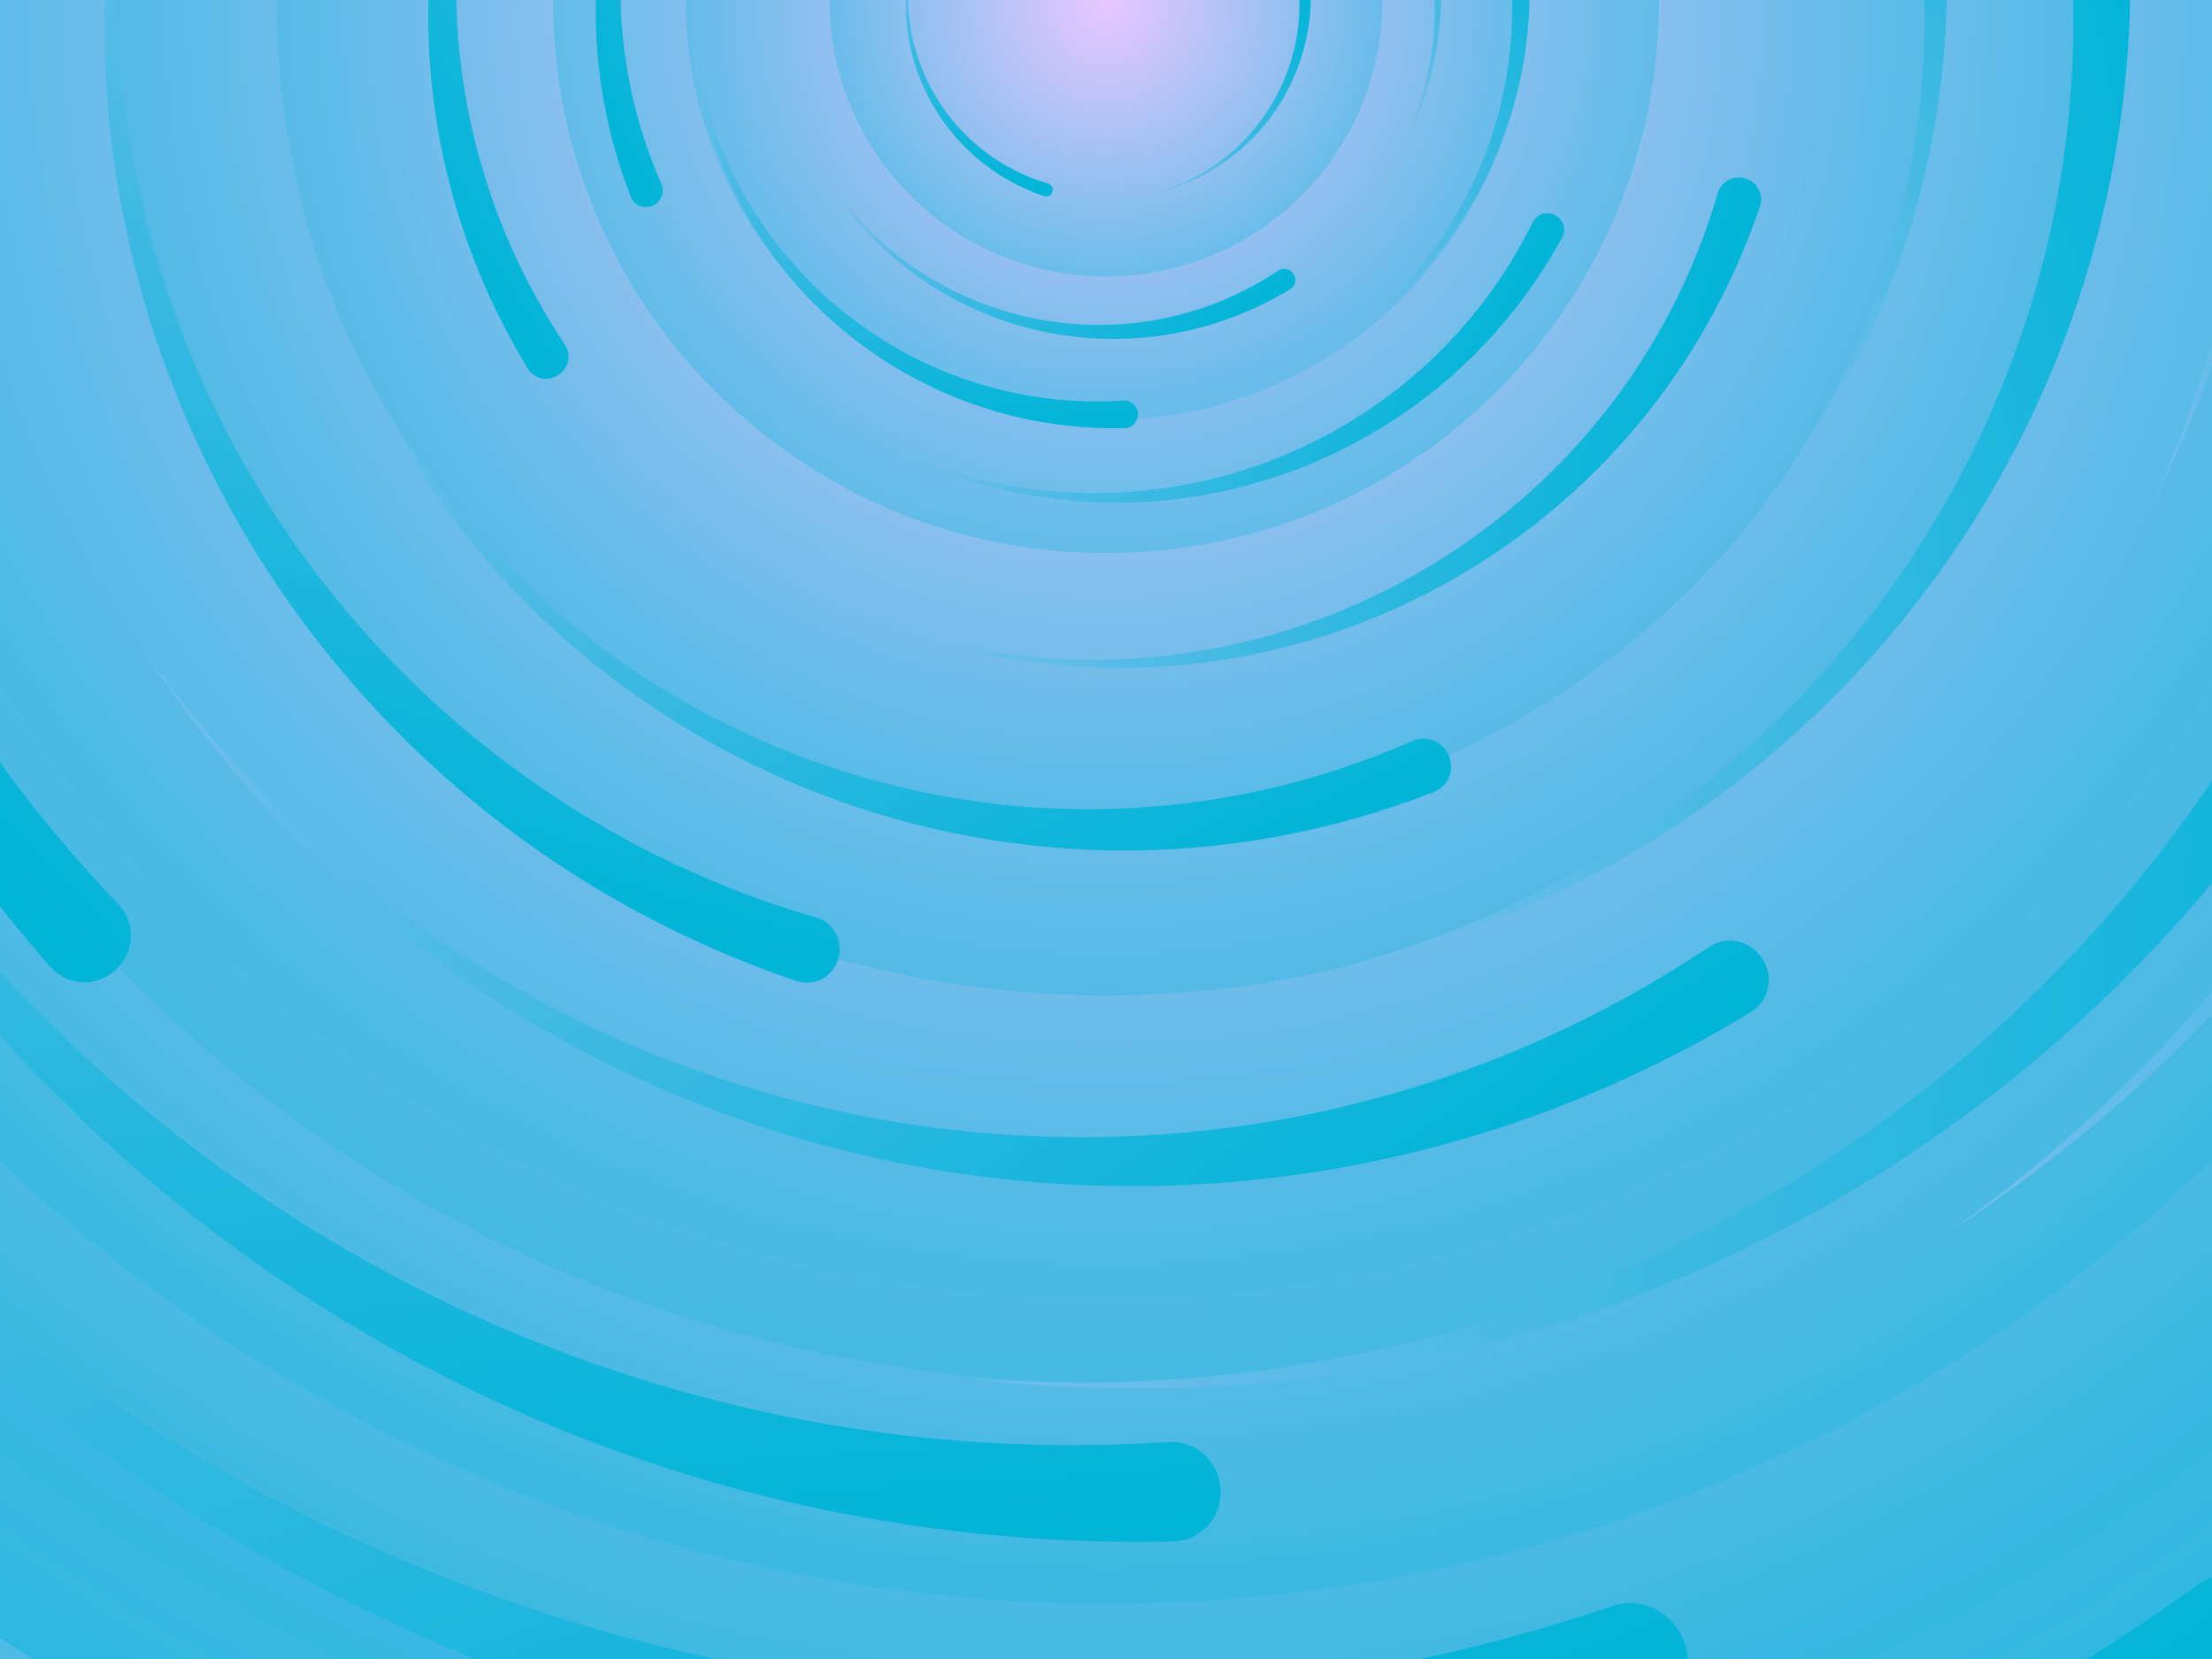
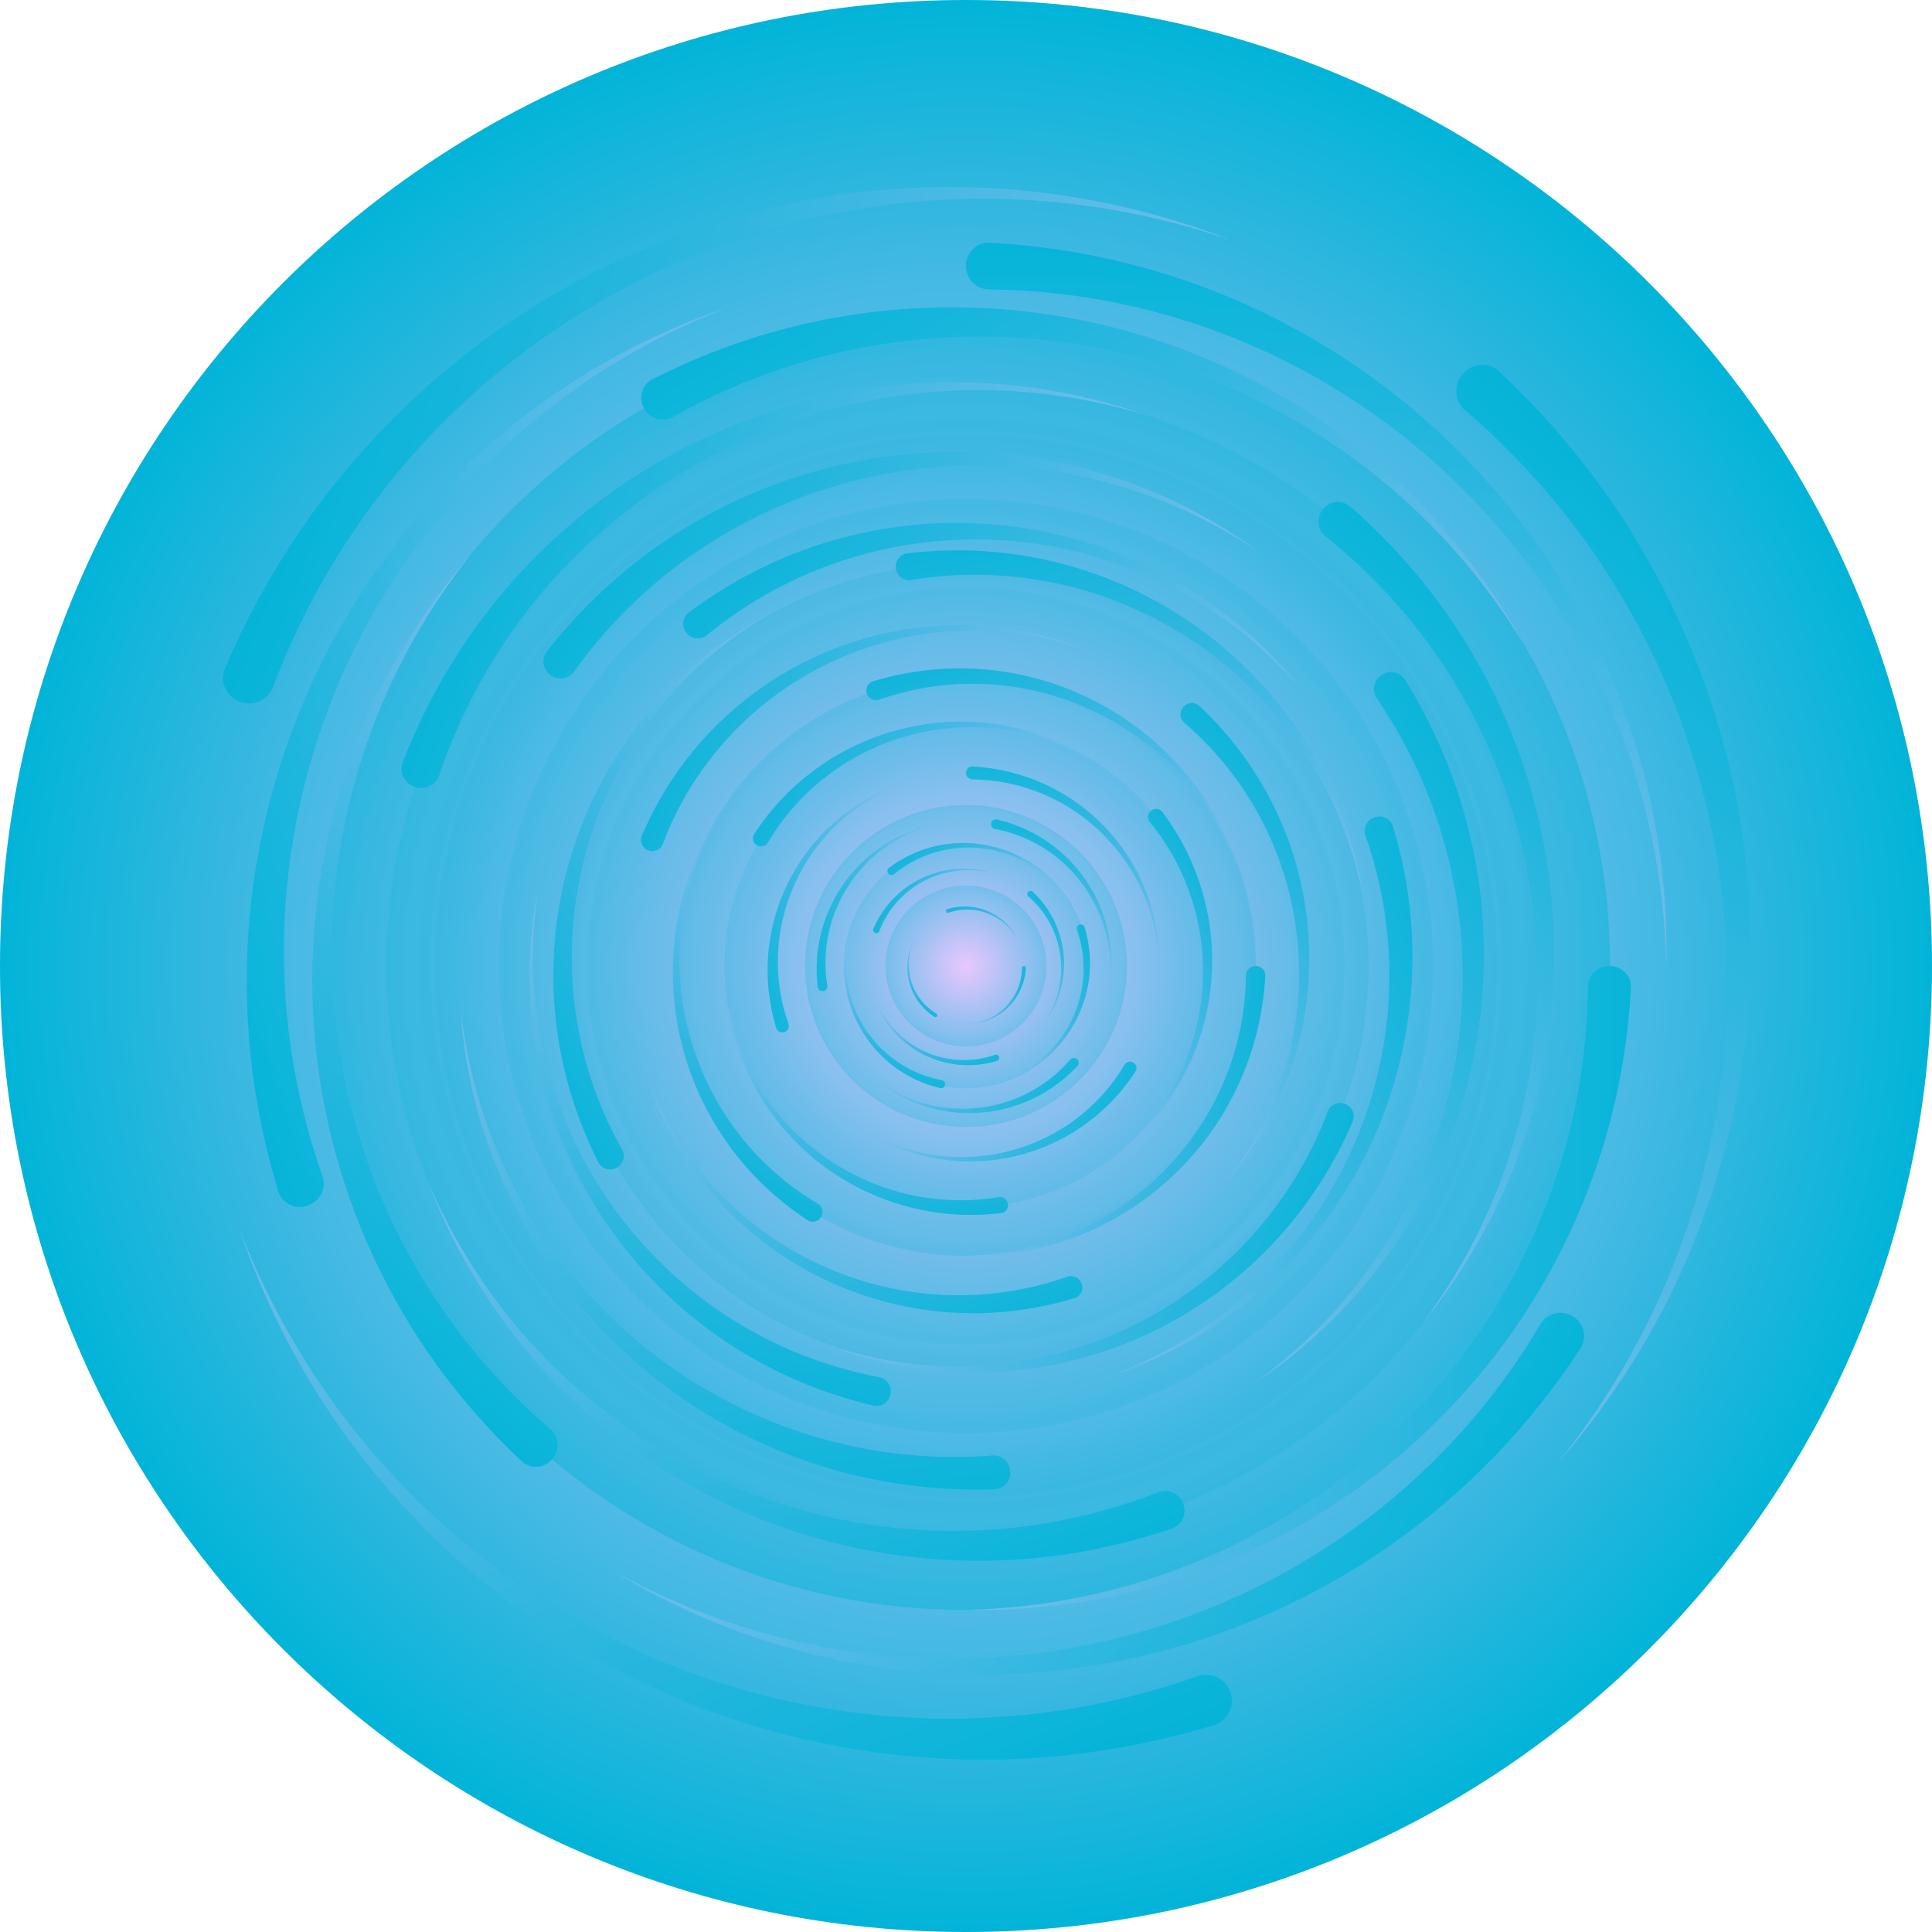
- <svg xmlns="http://www.w3.org/2000/svg" height="100%" viewBox="0 0 2000 1500">
-   <rect fill="#00B4D8" width="2000" height="1500" />
+ <svg xmlns="http://www.w3.org/2000/svg" viewBox="0 0 6000 6000">
  <defs>
    <radialGradient id="a" gradientUnits="objectBoundingBox">
      <stop offset="0" stop-color="#E9C7FF" />
      <stop offset="1" stop-color="#00B4D8" />
    </radialGradient>
    <linearGradient id="b" gradientUnits="userSpaceOnUse" x1="0" y1="750" x2="1550" y2="750">
      <stop offset="0" stop-color="#75beec" />
      <stop offset="1" stop-color="#00B4D8" />
    </linearGradient>
    <path id="s" fill="url(#b)" d="M1549.2 51.6c-5.4 99.1-20.2 197.6-44.2 293.6c-24.1 96-57.4 189.4-99.3 278.6c-41.9 89.2-92.4 174.1-150.3 253.3c-58 79.2-123.4 152.6-195.1 219c-71.7 66.4-149.6 125.8-232.2 177.2c-82.7 51.4-170.1 94.7-260.7 129.1c-90.6 34.4-184.4 60-279.5 76.3C192.6 1495 96.1 1502 0 1500c96.1-2.1 191.8-13.3 285.4-33.6c93.6-20.2 185-49.5 272.5-87.2c87.6-37.7 171.3-83.8 249.6-137.3c78.4-53.5 151.5-114.5 217.9-181.7c66.5-67.2 126.4-140.7 178.6-218.9c52.3-78.3 96.9-161.4 133-247.9c36.1-86.5 63.8-176.2 82.6-267.6c18.8-91.4 28.6-184.4 29.6-277.4c0.3-27.6 23.2-48.7 50.8-48.4s49.5 21.8 49.2 49.5c0 0.7 0 1.3-0.1 2L1549.2 51.6z" />
    <g id="g">
      <use href="#s" transform="scale(0.12) rotate(60)" />
      <use href="#s" transform="scale(0.2) rotate(10)" />
      <use href="#s" transform="scale(0.25) rotate(40)" />
      <use href="#s" transform="scale(0.3) rotate(-20)" />
      <use href="#s" transform="scale(0.4) rotate(-30)" />
      <use href="#s" transform="scale(0.5) rotate(20)" />
      <use href="#s" transform="scale(0.6) rotate(60)" />
      <use href="#s" transform="scale(0.7) rotate(10)" />
      <use href="#s" transform="scale(0.835) rotate(-40)" />
      <use href="#s" transform="scale(0.9) rotate(40)" />
      <use href="#s" transform="scale(1.05) rotate(25)" />
      <use href="#s" transform="scale(1.2) rotate(8)" />
      <use href="#s" transform="scale(1.333) rotate(-60)" />
      <use href="#s" transform="scale(1.45) rotate(-30)" />
      <use href="#s" transform="scale(1.6) rotate(10)" />
    </g>
  </defs>
-   <g transform="translate(1000 0)">
-     <g transform="">
+   <g transform="">
+     <g transform="translate(3000 3000)">
      <circle fill="url(#a)" r="3000" />
      <g opacity="0.5">
        <circle fill="url(#a)" r="2000" />
        <circle fill="url(#a)" r="1800" />
        <circle fill="url(#a)" r="1700" />
        <circle fill="url(#a)" r="1651" />
        <circle fill="url(#a)" r="1450" />
        <circle fill="url(#a)" r="1250" />
        <circle fill="url(#a)" r="1175" />
        <circle fill="url(#a)" r="900" />
        <circle fill="url(#a)" r="750" />
        <circle fill="url(#a)" r="500" />
        <circle fill="url(#a)" r="380" />
        <circle fill="url(#a)" r="250" />
      </g>
-       <g transform="rotate(-194.4 0 0)">
+       <g transform="rotate(-180 0 0)">
        <use href="#g" transform="rotate(10)" />
        <use href="#g" transform="rotate(120)" />
        <use href="#g" transform="rotate(240)" />
      </g>
-       <circle fill-opacity="0" fill="url(#a)" r="3000" />
+       <circle fill-opacity="0.1" fill="url(#a)" r="3000" />
    </g>
  </g>
</svg>
